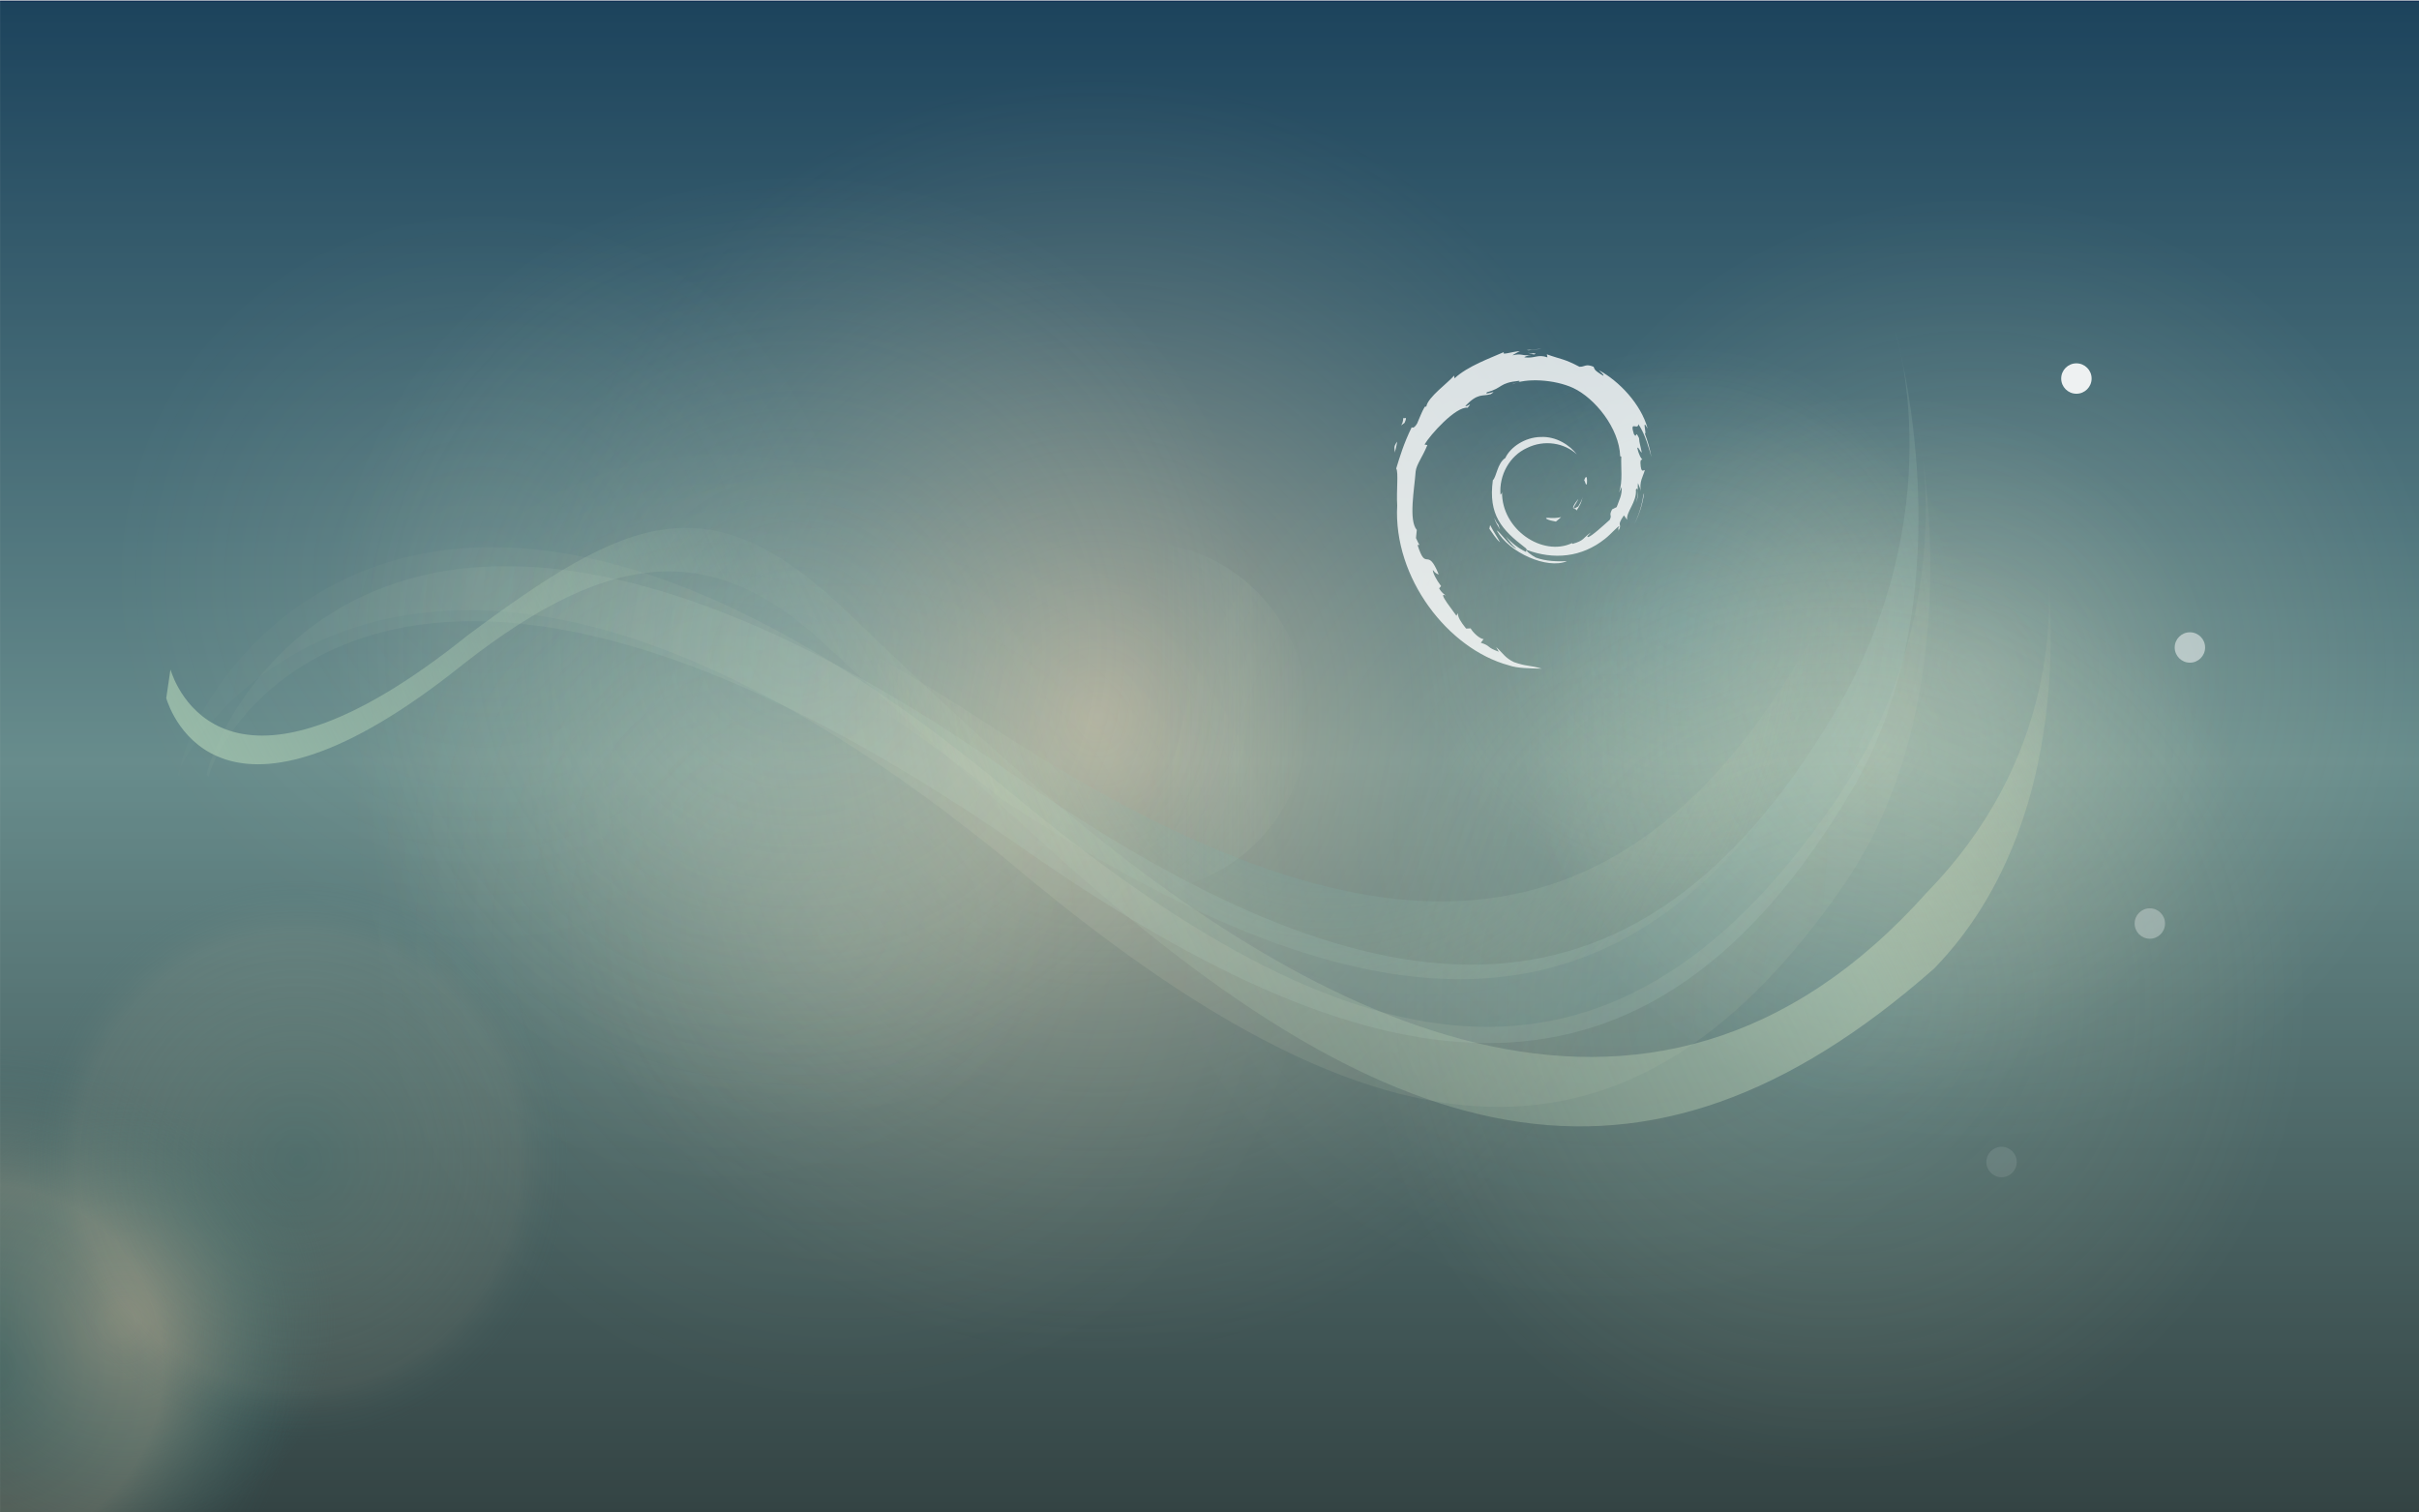
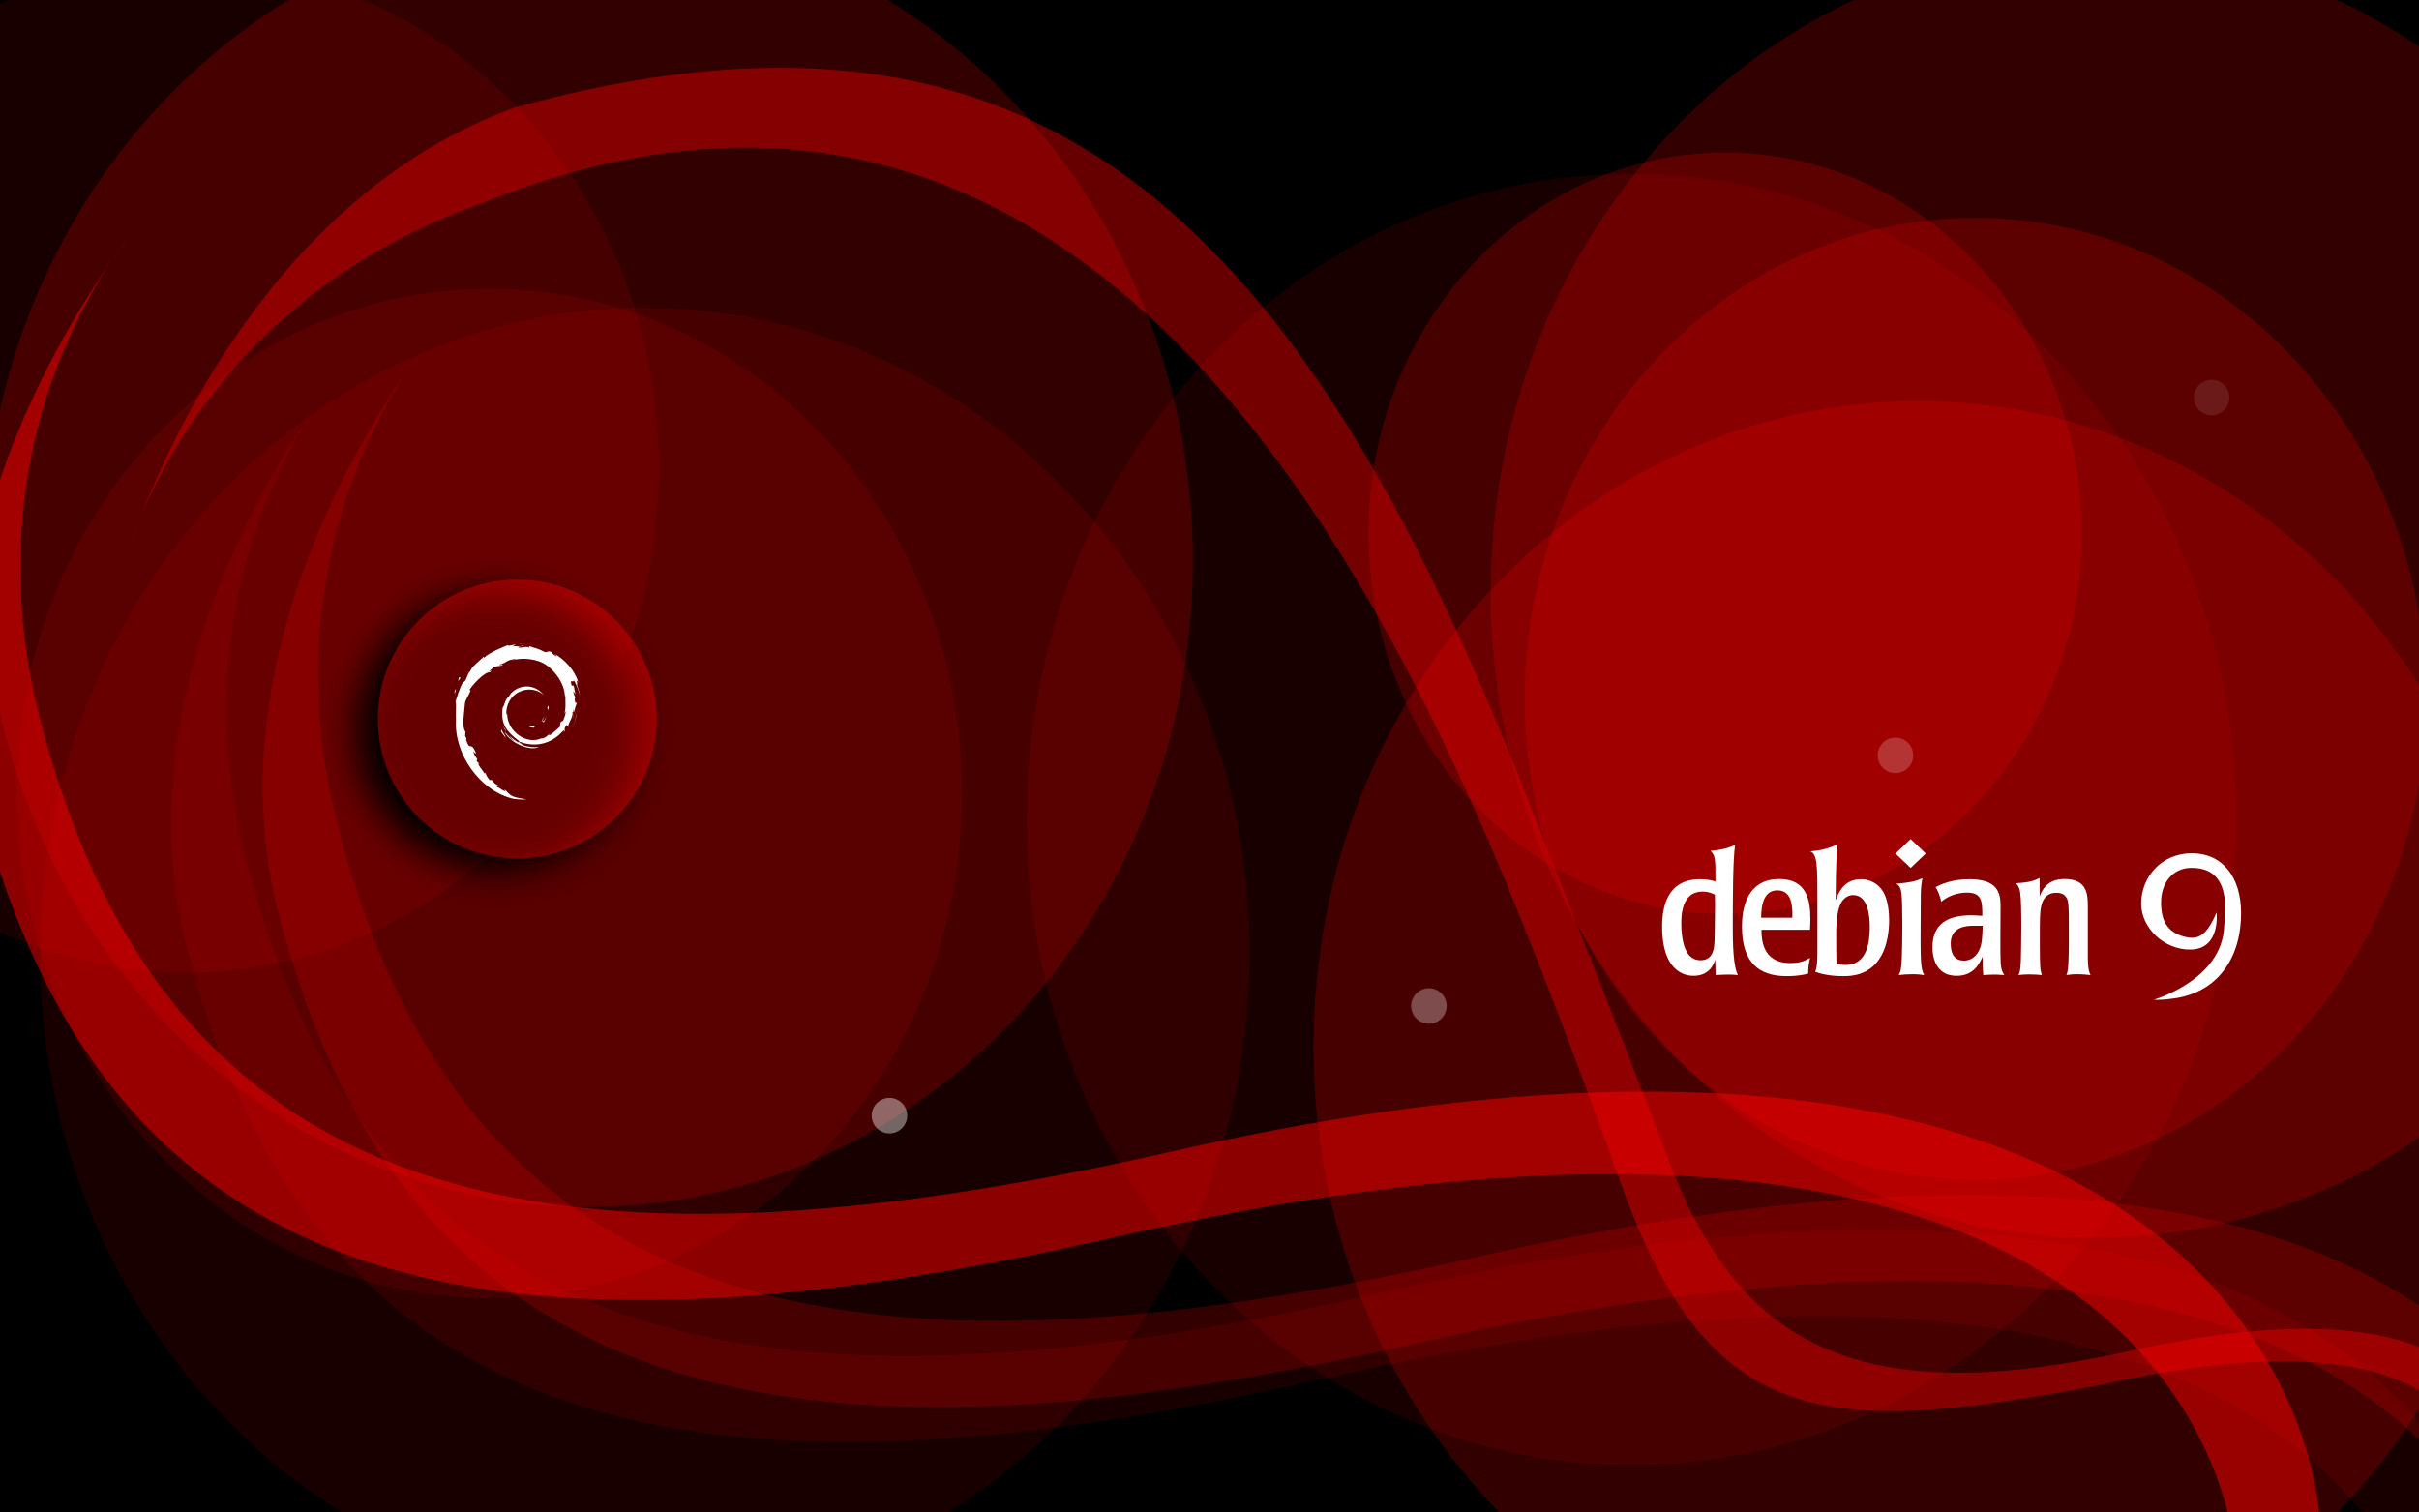
- <svg xmlns="http://www.w3.org/2000/svg" version="1.1" id="root" x="0px" y="0px" width="1280" height="800" viewBox="0 0 1280 800" enable-background="new 0 0 1920 1200" xml:space="preserve">
-   <defs id="defs4835" />
-   <g id="background_1_" transform="matrix(0.66667,0,0,0.66667,-1.09375e-6,-0.00402297)">
-     <linearGradient id="SVGID_1_" gradientUnits="userSpaceOnUse" x1="-1040.833" y1="2487.361" x2="-1040.834" y2="1289.51" gradientTransform="matrix(1,0,0,-1,2002,2490.715)">
-       <stop offset="0" style="stop-color:#133356" id="stop4642" />
-       <stop offset="0.502" style="stop-color:#7C9999" id="stop4644" />
-       <stop offset="1" style="stop-color:#333333" id="stop4646" />
-     </linearGradient>
-     <rect x="0.041" y="0.468" width="1922.25" height="1200.09" id="rect4648" style="fill:url(#SVGID_1_)" />
-   </g>
-   <g id="Layer_4" transform="matrix(0.66667,0,0,0.66667,-1.09375e-6,-0.00402297)">
-     <radialGradient id="SVGID_2_" cx="-1141.341" cy="1741.822" r="942.224" gradientTransform="matrix(0.9956,0,0,-1.1101,2007.319,2502.578)" gradientUnits="userSpaceOnUse">
-       <stop offset="0" style="stop-color:#E4C8A5;stop-opacity:0.5" id="stop4652" />
-       <stop offset="0.143" style="stop-color:#AEAB93;stop-opacity:0.437" id="stop4654" />
-       <stop offset="0.38" style="stop-color:#587E77;stop-opacity:0.333" id="stop4656" />
-       <stop offset="0.488" style="stop-color:#366C6C;stop-opacity:0.286" id="stop4658" />
-     </radialGradient>
-     <rect x="-0.709" y="1.588" width="1923" height="1198.97" id="rect4660" style="fill:url(#SVGID_2_)" />
-   </g>
-   <g id="glows" transform="matrix(0.66667,0,0,0.66667,-1.09375e-6,-0.00402297)">
-     <radialGradient id="SVGID_3_" cx="-509.973" cy="1898.18" r="279.208" gradientTransform="matrix(1,0,0,-1,2002,2490.715)" gradientUnits="userSpaceOnUse">
-       <stop offset="0" style="stop-color:#FFFCDD" id="stop4664" />
-       <stop offset="1" style="stop-color:#FEF9C8;stop-opacity:0" id="stop4666" />
-     </radialGradient>
-     <circle enable-background="new    " cx="1492.027" cy="592.535" r="279.208" id="circle4668" style="opacity:0.2;fill:url(#SVGID_3_)" />
-     <radialGradient id="SVGID_4_" cx="-665.035" cy="1994.266" r="221" gradientTransform="matrix(1,0,0,-1,2002,2490.715)" gradientUnits="userSpaceOnUse">
-       <stop offset="0" style="stop-color:#99CCCC" id="stop4671" />
-       <stop offset="1" style="stop-color:#FEF9C8;stop-opacity:0" id="stop4673" />
-     </radialGradient>
-     <circle enable-background="new    " cx="1336.965" cy="496.448" r="221" id="circle4675" style="opacity:0.2;fill:url(#SVGID_4_)" />
-     <radialGradient id="SVGID_5_" cx="-1618.96" cy="2032.268" r="293.001" gradientTransform="matrix(1,0,0,-1,2002,2490.715)" gradientUnits="userSpaceOnUse">
-       <stop offset="0" style="stop-color:#FFFCDD" id="stop4678" />
-       <stop offset="1" style="stop-color:#FEF9C8;stop-opacity:0" id="stop4680" />
-     </radialGradient>
-     <circle enable-background="new    " cx="383.04" cy="458.448" r="293.001" id="circle4682" style="opacity:0.1;fill:url(#SVGID_5_)" />
-     <radialGradient id="SVGID_6_" cx="-1430.959" cy="1843.223" r="293.001" gradientTransform="matrix(1,0,0,-1,2002,2490.715)" gradientUnits="userSpaceOnUse">
-       <stop offset="0" style="stop-color:#FFFCDD" id="stop4685" />
-       <stop offset="1" style="stop-color:#FEF9C8;stop-opacity:0" id="stop4687" />
-     </radialGradient>
-     <circle enable-background="new    " cx="571.041" cy="647.492" r="293.001" id="circle4689" style="opacity:0.1;fill:url(#SVGID_6_)" />
-     <radialGradient id="SVGID_7_" cx="-1334.625" cy="1750.389" r="374.831" gradientTransform="matrix(1,0,0,-1,2002,2490.715)" gradientUnits="userSpaceOnUse">
-       <stop offset="0" style="stop-color:#FFFCDD" id="stop4692" />
-       <stop offset="1" style="stop-color:#FEF9C8;stop-opacity:0" id="stop4694" />
-     </radialGradient>
-     <circle enable-background="new    " cx="667.375" cy="740.326" r="374.831" id="circle4696" style="opacity:0.1;fill:url(#SVGID_7_)" />
-     <radialGradient id="SVGID_8_" cx="-723.13" cy="1828.155" r="374.832" gradientTransform="matrix(1,0,0,-1,2002,2490.715)" gradientUnits="userSpaceOnUse">
-       <stop offset="0" style="stop-color:#FFFCDD" id="stop4699" />
-       <stop offset="1" style="stop-color:#FEF9C8;stop-opacity:0" id="stop4701" />
-     </radialGradient>
-     <circle enable-background="new    " cx="1278.87" cy="662.56" r="374.831" id="circle4703" style="opacity:0.1;fill:url(#SVGID_8_)" />
-     <radialGradient id="SVGID_9_" cx="-1369.772" cy="1978.154" r="374.831" gradientTransform="matrix(1,0,0,-1,2002,2490.715)" gradientUnits="userSpaceOnUse">
-       <stop offset="0" style="stop-color:#99CCCC" id="stop4706" />
-       <stop offset="1" style="stop-color:#FEF9C8;stop-opacity:0" id="stop4708" />
-     </radialGradient>
-     <circle enable-background="new    " cx="632.229" cy="512.561" r="374.831" id="circle4710" style="opacity:0.2;fill:url(#SVGID_9_)" />
-     <radialGradient id="SVGID_10_" cx="-435.471" cy="1960.155" r="374.832" gradientTransform="matrix(1,0,0,-1,2002,2490.715)" gradientUnits="userSpaceOnUse">
-       <stop offset="0" style="stop-color:#FFFCDD" id="stop4713" />
-       <stop offset="1" style="stop-color:#FEF9C8;stop-opacity:0" id="stop4715" />
-     </radialGradient>
-     <circle enable-background="new    " cx="1566.529" cy="530.56" r="374.831" id="circle4717" style="opacity:0.2;fill:url(#SVGID_10_)" />
-     <radialGradient id="SVGID_11_" cx="-545.302" cy="1696.156" r="374.832" gradientTransform="matrix(1,0,0,-1,2002,2490.715)" gradientUnits="userSpaceOnUse">
-       <stop offset="0" style="stop-color:#99CCCC" id="stop4720" />
-       <stop offset="1" style="stop-color:#FEF9C8;stop-opacity:0" id="stop4722" />
-     </radialGradient>
-     <circle enable-background="new    " cx="1456.698" cy="794.559" r="374.831" id="circle4724" style="opacity:0.2;fill:url(#SVGID_11_)" />
-   </g>
-   <g id="rounds" transform="matrix(0.66667,0,0,0.66667,-1.09375e-6,-0.00402297)">
-     <path stroke-miterlimit="10" d="M 884.235,640.436" id="path4727" style="fill:none;stroke:#ffffff;stroke-width:2;stroke-miterlimit:10" />
-     <circle enable-background="new    " cx="1738.156" cy="514.037" r="12.067" id="circle4729" style="opacity:0.5;fill:#ffffff" />
-     <circle enable-background="new    " cx="1648.067" cy="300.526" r="12.068" id="circle4731" style="opacity:0.9;fill:#ffffff" />
-     <circle enable-background="new    " cx="1588.658" cy="922.525" r="12.069" id="circle4733" style="opacity:0.1;fill:#ffffff" />
-     <circle enable-background="new    " cx="1706.35" cy="733.197" r="12.069" id="circle4735" style="opacity:0.3;fill:#ffffff" />
-   </g>
-   <g id="octopus_3_" transform="matrix(0.66667,0,0,0.66667,-1.09375e-6,-0.00402297)">
-     <radialGradient id="SVGID_12_" cx="-2910.048" cy="139.512" r="741.654" gradientTransform="matrix(1.4647,0.5424,-0.5668,1.7245,5489.249,1800.223)" gradientUnits="userSpaceOnUse">
-       <stop offset="0" style="stop-color:#99CCCC" id="stop4739" />
-       <stop offset="1" style="stop-color:#FEF9C8;stop-opacity:0" id="stop4741" />
-     </radialGradient>
-     <path enable-background="new    " d="m 1504.219,263.019 c 0,0 59.683,205.863 -35.25,365.762 C 1308.486,899.068 1099.658,874.442 813.886,674.828 310.327,323.073 171.64,584.74 165.694,616.811 l -1.707,-1.903 c 5.949,-32.076 133.185,-354.088 636.752,-2.331 285.761,199.617 494.587,224.244 655.071,-46.044 94.938,-159.906 48.409,-303.514 48.409,-303.514" id="path4743" style="opacity:0.2;fill:url(#SVGID_12_)" />
-     <radialGradient id="SVGID_13_" cx="-2945.49" cy="623.887" r="637.252" gradientTransform="matrix(1.4173,0.672,-0.6766,1.6781,5586.254,1618.66)" gradientUnits="userSpaceOnUse">
-       <stop offset="0" style="stop-color:#FFFCDD" id="stop4746" />
-       <stop offset="1" style="stop-color:#FEF9C8;stop-opacity:0" id="stop4748" />
-     </radialGradient>
-     <path enable-background="new    " d="m 1522.256,339.803 c 0,0 45.568,211.519 -59.217,363.4 C 1285.896,959.95 1080.332,916.934 810.035,691.819 333.721,295.138 149.1,583.642 141.073,615.255 l 1.336,0.721 c 1.676,-59.132 182.389,-384.368 658.698,12.315 270.3,225.113 475.856,268.121 653,11.382 104.794,-151.886 68.149,-299.87 68.149,-299.87" id="path4750" style="opacity:0.1;fill:url(#SVGID_13_)" />
-     <radialGradient id="SVGID_14_" cx="-2951.291" cy="51.822" r="238.758" gradientTransform="matrix(1.4792,0.4962,-0.5276,1.7383,5460.421,1865.706)" gradientUnits="userSpaceOnUse">
-       <stop offset="0" style="stop-color:#065E7F" id="stop4753" />
-       <stop offset="1" style="stop-color:#FEF9C8;stop-opacity:0" id="stop4755" />
-     </radialGradient>
-     <path enable-background="new    " d="m 1478.551,203.387 c 0,0 64.533,203.609 -26.834,366.085 -154.438,274.66 -364.119,256.487 -654.896,66.062 -12.755,-8.355 -570.774,-489.246 -663.819,85.567 L 144.64,595.682 c 5.214,-32.189 125.162,-357.434 637.565,-21.866 290.779,190.428 500.462,208.59 654.904,-66.06 91.358,-162.484 41.442,-304.369 41.442,-304.369" id="path4757" style="opacity:0.5;fill:url(#SVGID_14_)" />
-     <linearGradient id="SVGID_15_" gradientUnits="userSpaceOnUse" x1="849.678" y1="384.211" x2="2109.852" y2="384.211" gradientTransform="matrix(0.9907,-0.4864,0.4732,0.9638,-712.8286,963.3502)">
-       <stop offset="0" style="stop-color:#ABCCB3;stop-opacity:0.7" id="stop4760" />
-       <stop offset="0.33" style="stop-color:#B4CFB5;stop-opacity:0.05" id="stop4762" />
-       <stop offset="0.803" style="stop-color:#C1D4B7;stop-opacity:0.5" id="stop4764" />
-       <stop offset="1" style="stop-color:#FEF9C8;stop-opacity:0" id="stop4766" />
-     </linearGradient>
-     <path d="m 1623.155,437.662 c 0,0 29.559,144.122 -93.468,270.521 C 1307.554,957.298 1032.849,806.33 822.725,624.521 804.153,608.453 757.457,567.747 673.656,486.956 562.97,380.244 498.732,409.559 371.133,504.436 178.431,659.147 138.716,542.505 135.286,531.548 l -3.339,22.765 c 3.427,10.957 43.147,127.602 235.848,-27.113 120.033,-93.971 199.952,-96.273 286.375,-16.218 86.427,80.059 90.568,82.611 171.021,155.954 276.011,251.637 476.988,306.997 709.857,102.094 123.021,-126.408 88.107,-331.368 88.107,-331.368" id="path4768" style="fill:url(#SVGID_15_)" />
-   </g>
-   <g id="bubble" transform="matrix(0.66667,0,0,0.66667,-1.09375e-6,-0.00402297)">
-     <radialGradient id="SVGID_16_" cx="-868.367" cy="1081.078" r="70.523" gradientTransform="matrix(2.398,0,0,-2.4744,2179.818,3724.128)" gradientUnits="userSpaceOnUse">
-       <stop offset="0.059" style="stop-color:#AEAB93;stop-opacity:0.437" id="stop4772" />
-       <stop offset="0.572" style="stop-color:#587E77;stop-opacity:0.333" id="stop4774" />
-       <stop offset="1" style="stop-color:#366C6C;stop-opacity:0" id="stop4776" />
-     </radialGradient>
-     <ellipse cx="97.473" cy="1049.109" rx="169.118" ry="174.502" id="ellipse4778" style="fill:url(#SVGID_16_)" />
-     <radialGradient id="SVGID_17_" cx="-913.381" cy="1066.641" r="103.04" gradientTransform="matrix(2.398,0,0,-2.4744,2179.818,3724.128)" gradientUnits="userSpaceOnUse">
-       <stop offset="3.896629e-004" style="stop-color:#587E77;stop-opacity:0.333" id="stop4781" />
-       <stop offset="0.562" style="stop-color:#AEAB93;stop-opacity:0.3" id="stop4783" />
-       <stop offset="1" style="stop-color:#366C6C;stop-opacity:0" id="stop4785" />
-     </radialGradient>
-     <path d="m -10.47,829.873 c 136.466,0 247.093,114.147 247.093,254.955 0,140.813 -110.626,254.963 -247.093,254.963 -136.465,0 -247.091,-114.148 -247.091,-254.963 0,-140.808 110.626,-254.955 247.091,-254.955 z" id="path4787" style="fill:url(#SVGID_17_)" />
-     <radialGradient id="SVGID_18_" cx="-564.454" cy="1002.299" r="103.037" gradientTransform="matrix(3.1212,0,0,-3.2305,1998.397,4159.737)" gradientUnits="userSpaceOnUse">
-       <stop offset="3.896629e-004" style="stop-color:#587E77;stop-opacity:0.333" id="stop4790" />
-       <stop offset="0.547" style="stop-color:#AEAB93;stop-opacity:0.1" id="stop4792" />
-       <stop offset="0.67" style="stop-color:#366C6C;stop-opacity:0" id="stop4794" />
-     </radialGradient>
-     <path d="m 236.623,588.955 c 177.612,0 321.599,149.021 321.599,332.854 0,183.842 -143.985,332.864 -321.599,332.864 -177.615,0 -321.602,-149.022 -321.602,-332.864 0.001,-183.831 143.987,-332.854 321.602,-332.854 z" id="path4796" style="fill:url(#SVGID_18_)" />
-     <linearGradient id="SVGID_19_" gradientUnits="userSpaceOnUse" x1="-588.046" y1="1275.031" x2="-475.989" y2="1275.031" gradientTransform="matrix(2.398,0,0,-2.4744,2179.818,3724.128)">
-       <stop offset="0.547" style="stop-color:#99CCCC;stop-opacity:0" id="stop4799" />
-       <stop offset="0.793" style="stop-color:#C8E1CA;stop-opacity:0.8" id="stop4801" />
-       <stop offset="1" style="stop-color:#FEF9C8;stop-opacity:0" id="stop4803" />
-     </linearGradient>
-     <ellipse enable-background="new    " cx="904.039" cy="569.188" rx="134.355" ry="138.635" id="ellipse4805" style="opacity:0.1;fill:url(#SVGID_19_)" />
-   </g>
-   <g id="logoGroup_1_" transform="matrix(0.66667,0,0,0.66667,-1.09375e-6,-0.00402297)" style="opacity:0.8">
-     <g id="logo_1_" enable-background="new    ">
-       <path d="m 1228.652,411.082 c -4.202,0.056 0.799,2.162 6.293,3.012 1.521,-1.188 2.89,-2.382 4.111,-3.549 -3.411,0.834 -6.891,0.857 -10.404,0.537" id="path4809" style="fill:#ffffff" />
-       <path d="m 1251.229,405.455 c 2.511,-3.467 4.334,-7.244 4.981,-11.156 -0.563,2.784 -2.075,5.188 -3.505,7.739 -7.863,4.956 -0.745,-2.938 0,-5.943 -8.45,10.646 -1.165,6.382 -1.472,9.36" id="path4811" style="fill:#ffffff" />
-       <path d="m 1259.568,383.761 c 0.512,-7.571 -1.485,-5.172 -2.16,-2.291 0.781,0.416 1.403,5.345 2.16,2.291" id="path4813" style="fill:#ffffff" />
-       <path d="m 1212.697,280.219 c 2.249,0.405 4.854,0.711 4.479,1.253 2.463,-0.55 3.021,-1.037 -4.479,-1.253" id="path4815" style="fill:#ffffff" />
-       <path d="m 1217.173,281.464 -1.575,0.332 1.479,-0.139 0.096,-0.193" id="path4817" style="fill:#ffffff" />
-       <path d="m 1287.198,386.638 c 0.251,6.8 -1.992,10.104 -4.018,15.951 l -3.636,1.813 c -2.979,5.777 0.298,3.671 -1.842,8.265 -4.646,4.13 -14.096,12.925 -17.107,13.729 -2.211,-0.049 1.49,-2.608 1.98,-3.607 -6.225,4.271 -4.994,6.409 -14.506,9.009 l -0.28,-0.624 c -23.454,11.038 -56.027,-10.83 -55.605,-40.667 -0.247,1.896 -0.711,1.424 -1.229,2.187 -1.213,-15.349 7.098,-30.76 21.088,-37.067 13.688,-6.772 29.743,-4.005 39.541,5.151 -5.385,-7.055 -16.104,-14.532 -28.808,-13.844 -12.447,0.204 -24.094,8.117 -27.981,16.7 -6.377,4.018 -7.119,15.474 -9.896,17.573 -3.737,27.478 7.028,39.343 25.258,53.308 2.859,1.939 0.807,2.229 1.188,3.702 -6.055,-2.827 -11.594,-7.111 -16.15,-12.349 2.419,3.53 5.026,6.97 8.402,9.68 -5.714,-1.931 -13.343,-13.832 -15.563,-14.316 9.844,17.619 39.914,30.897 55.682,24.306 -7.296,0.272 -16.556,0.152 -24.743,-2.879 -3.446,-1.773 -8.12,-5.434 -7.29,-6.115 21.506,8.026 43.706,6.076 62.309,-8.836 4.732,-3.686 9.904,-9.953 11.396,-10.04 -2.254,3.388 0.387,1.629 -1.347,4.611 4.709,-7.602 -2.051,-3.098 4.87,-13.125 l 2.563,3.515 c -0.956,-6.317 7.844,-13.979 6.942,-23.959 2.021,-3.054 2.247,3.287 0.108,10.302 2.974,-7.791 0.791,-9.039 1.548,-15.474 0.813,2.163 1.906,4.463 2.461,6.737 -1.933,-7.527 1.982,-12.669 2.952,-17.049 -0.96,-0.422 -2.984,3.326 -3.453,-5.56 0.072,-3.866 1.077,-2.027 1.466,-2.979 -0.752,-0.438 -2.738,-3.4 -3.949,-9.077 0.872,-1.332 2.346,3.459 3.531,3.652 -0.76,-4.51 -2.084,-7.955 -2.146,-11.42 -3.484,-7.292 -1.234,0.976 -4.06,-3.128 -3.718,-11.587 3.075,-2.688 3.545,-7.951 5.623,8.155 8.826,20.791 10.302,26.025 -1.128,-6.38 -2.938,-12.563 -5.161,-18.548 1.713,0.726 -2.766,-13.128 2.223,-3.954 -5.317,-19.554 -22.746,-37.825 -38.776,-46.395 1.954,1.792 4.438,4.046 3.551,4.401 -7.979,-4.739 -6.579,-5.116 -7.721,-7.124 -6.493,-2.641 -6.926,0.218 -11.214,0.012 -12.247,-6.5 -14.605,-5.809 -25.877,-9.88 l 0.506,2.407 c -8.104,-2.709 -9.448,1.01 -18.222,0.007 -0.521,-0.42 2.817,-1.51 5.565,-1.909 -7.841,1.038 -7.472,-1.548 -15.146,0.289 1.886,-1.325 3.891,-2.212 5.907,-3.335 -6.392,0.392 -15.271,3.721 -12.532,0.683 -10.437,4.661 -28.961,11.193 -39.358,20.941 l -0.326,-2.185 c -4.761,5.723 -20.771,17.078 -22.051,24.497 l -1.271,0.289 c -2.479,4.2 -4.087,8.957 -6.05,13.271 -3.245,5.529 -4.756,2.13 -4.293,2.995 -6.377,12.931 -9.549,23.788 -12.284,32.708 1.952,2.906 0.046,17.542 0.788,29.25 -3.202,57.837 40.589,114.001 88.457,126.958 7.014,2.521 17.447,2.423 26.317,2.673 -10.468,-2.99 -11.821,-1.586 -22.021,-5.147 -7.355,-3.464 -8.973,-7.412 -14.184,-11.941 l 2.062,3.643 c -10.216,-3.619 -5.938,-4.478 -14.261,-7.109 l 2.209,-2.873 c -3.313,-0.249 -8.776,-5.577 -10.27,-8.539 l -3.63,0.146 c -4.351,-5.366 -6.676,-9.241 -6.498,-12.246 l -1.176,2.091 c -1.328,-2.272 -16.02,-20.15 -8.396,-15.989 -1.416,-1.293 -3.304,-2.104 -5.338,-5.818 l 1.548,-1.765 c -3.661,-4.716 -6.756,-10.778 -6.516,-12.792 1.957,2.642 3.313,3.137 4.656,3.59 -9.261,-22.986 -9.782,-1.262 -16.8,-23.393 l 1.489,-0.119 c -1.139,-1.727 -1.833,-3.573 -2.746,-5.402 l 0.648,-6.434 c -6.666,-7.699 -1.859,-32.783 -0.898,-46.535 0.666,-5.594 5.564,-11.549 9.293,-20.887 l -2.272,-0.393 c 4.349,-7.563 24.781,-30.403 34.258,-29.232 4.587,-5.76 -0.915,-0.021 -1.813,-1.468 10.081,-10.426 13.244,-7.362 20.044,-9.247 7.331,-4.345 -6.29,1.703 -2.815,-1.649 12.677,-3.239 8.982,-7.359 25.52,-9.003 1.743,0.988 -4.043,1.529 -5.494,2.813 10.56,-5.168 33.418,-3.984 48.271,2.868 17.228,8.061 36.578,31.86 37.346,54.245 l 0.869,0.23 c -0.433,8.899 1.369,19.195 -1.765,28.651 l 2.125,-4.497" id="path4819" style="fill:#ffffff" />
-       <path d="m 1182.734,416.851 -0.594,2.95 c 2.762,3.756 4.96,7.833 8.489,10.753 -2.54,-4.945 -4.424,-6.997 -7.895,-13.703" id="path4821" style="fill:#ffffff" />
-       <path d="m 1189.268,416.597 c -1.468,-1.613 -2.331,-3.564 -3.307,-5.504 0.932,3.411 2.834,6.34 4.599,9.327 l -1.292,-3.823" id="path4823" style="fill:#ffffff" />
-       <path d="m 1304.932,391.458 -0.605,1.553 c -1.129,8.048 -3.59,16.014 -7.336,23.396 4.14,-7.793 6.807,-16.313 7.941,-24.949" id="path4825" style="fill:#ffffff" />
-       <path d="m 1213.533,278.199 c 2.842,-1.036 6.988,-0.57 10.014,-1.258 -3.938,0.336 -7.854,0.531 -11.719,1.021 l 1.705,0.237" id="path4827" style="fill:#ffffff" />
-       <path d="m 1113.665,331.303 c 0.657,6.064 -4.562,8.419 1.15,4.416 3.071,-6.907 -1.189,-1.907 -1.15,-4.416" id="path4829" style="fill:#ffffff" />
-       <path d="m 1106.943,359.383 c 1.313,-4.043 1.562,-6.473 2.063,-8.813 -3.645,4.655 -1.683,5.645 -2.063,8.813" id="path4831" style="fill:#ffffff" />
+ <svg xmlns="http://www.w3.org/2000/svg" version="1.1" id="root" x="0px" y="0px" width="1365.333" height="853.333" viewBox="0 0 1280 800" enable-background="new 0 0 1920 1200" xml:space="preserve">
+   <defs id="defs188">
+     <filter style="color-interpolation-filters:sRGB" id="filter992" x="-0.156" width="1.312" y="-0.156" height="1.312">
+       <feGaussianBlur stdDeviation="13.01" id="feGaussianBlur994" />
+     </filter>
+   </defs>
+   <g transform="matrix(0.7375081,0,0,0.7375081,-104.5572,-0.1948571)" id="background" style="fill:#000000;fill-opacity:1">
+     <g id="background_1_" style="fill:#000000;fill-opacity:1">
+       <linearGradient id="SVGID_1_" gradientUnits="userSpaceOnUse" x1="-1423.411" y1="-3714.993" x2="-1423.412" y2="-2611.604" gradientTransform="translate(2381.039,3709.038)">
+         <stop offset="0" style="stop-color:#133356" id="stop6" />
+         <stop offset="0.502" style="stop-color:#7C9999" id="stop8" />
+         <stop offset="1" style="stop-color:#333333" id="stop10" />
+       </linearGradient>
+       <rect x="-9.36" y="-8.61" width="1933.976" height="1105.453" id="rect12" style="fill:#000000;fill-opacity:1" />
+     </g>
+     <g id="Layer_4" style="fill:#000000;fill-opacity:1">
+       <radialGradient id="SVGID_2_" cx="-1527.168" cy="-2837.252" r="916.006" gradientTransform="matrix(1.0299,0,0,1.0518,2440.248,3498.963)" gradientUnits="userSpaceOnUse">
+         <stop offset="0" style="stop-color:#E4C8A5;stop-opacity:0.5" id="stop16" />
+         <stop offset="0.143" style="stop-color:#AEAB93;stop-opacity:0.437" id="stop18" />
+         <stop offset="0.38" style="stop-color:#587E77;stop-opacity:0.333" id="stop20" />
+         <stop offset="0.488" style="stop-color:#366C6C;stop-opacity:0.286" id="stop22" />
+       </radialGradient>
+       <rect x="-9.36" y="-7.921" width="1933.976" height="1104.42" id="rect24" style="fill:#000000;fill-opacity:1" />
    </g>
  </g>
-   <rect style="opacity:1;fill:none;fill-opacity:1;stroke:none" id="rect4602" width="1280.006" height="800.004" x="0" y="-0.004" />
+   <g id="glows" transform="matrix(0.8781496,0,0,0.9378363,-272.6407,-104.7601)" style="opacity:1;fill:#ff0000;fill-opacity:1">
+     <radialGradient id="SVGID_3_" cx="-880.329" cy="-3202.961" r="271.44" gradientTransform="translate(2381.039,3709.038)" gradientUnits="userSpaceOnUse">
+       <stop offset="0" style="stop-color:#FFFCDD" id="stop28" />
+       <stop offset="1" style="stop-color:#FEF9C8;stop-opacity:0" id="stop30" />
+     </radialGradient>
+     <circle enable-background="new    " cx="1500.71" cy="506.077" r="271.441" id="circle32" style="opacity:0.2;fill:#ff0000;fill-opacity:1" />
+     <radialGradient id="SVGID_4_" cx="-1031.077" cy="-3296.374" r="214.852" gradientTransform="translate(2381.039,3709.038)" gradientUnits="userSpaceOnUse">
+       <stop offset="0" style="stop-color:#99CCCC" id="stop35" />
+       <stop offset="1" style="stop-color:#FEF9C8;stop-opacity:0" id="stop37" />
+     </radialGradient>
+     <circle enable-background="new    " cx="1349.963" cy="412.664" r="214.853" id="circle39" style="opacity:0.2;fill:#ff0000;fill-opacity:1" />
+     <radialGradient id="SVGID_5_" cx="-1958.456" cy="-3333.318" r="284.85" gradientTransform="translate(2381.039,3709.038)" gradientUnits="userSpaceOnUse">
+       <stop offset="0" style="stop-color:#FFFCDD" id="stop42" />
+       <stop offset="1" style="stop-color:#FEF9C8;stop-opacity:0" id="stop44" />
+     </radialGradient>
+     <circle enable-background="new    " cx="422.583" cy="375.72" r="284.85" id="circle46" style="opacity:0.1;fill:#ff0000;fill-opacity:1" />
+     <radialGradient id="SVGID_6_" cx="-1775.687" cy="-3149.533" r="284.85" gradientTransform="translate(2381.039,3709.038)" gradientUnits="userSpaceOnUse">
+       <stop offset="0" style="stop-color:#FFFCDD" id="stop49" />
+       <stop offset="1" style="stop-color:#FEF9C8;stop-opacity:0" id="stop51" />
+     </radialGradient>
+     <circle enable-background="new    " cx="605.352" cy="559.505" r="284.85" id="circle53" style="opacity:0.1;fill:#ff0000;fill-opacity:1" />
+     <radialGradient id="SVGID_7_" cx="-1682.033" cy="-3059.282" r="364.403" gradientTransform="translate(2381.039,3709.038)" gradientUnits="userSpaceOnUse">
+       <stop offset="0" style="stop-color:#FFFCDD" id="stop56" />
+       <stop offset="1" style="stop-color:#FEF9C8;stop-opacity:0" id="stop58" />
+     </radialGradient>
+     <circle enable-background="new    " cx="699.006" cy="649.756" r="364.403" id="circle60" style="opacity:0.1;fill:#ff0000;fill-opacity:1" />
+     <radialGradient id="SVGID_8_" cx="-1087.554" cy="-3134.885" r="364.402" gradientTransform="translate(2381.039,3709.038)" gradientUnits="userSpaceOnUse">
+       <stop offset="0" style="stop-color:#FFFCDD" id="stop63" />
+       <stop offset="1" style="stop-color:#FEF9C8;stop-opacity:0" id="stop65" />
+     </radialGradient>
+     <path enable-background="new    " d="m 1293.485,209.751 c 201.253,0 364.401,163.145 364.401,364.402 0,201.259 -163.148,364.401 -364.401,364.401 -201.253,0 -364.402,-163.146 -364.402,-364.399 0,-201.257 163.149,-364.404 364.402,-364.404 z" id="path67" style="opacity:0.1;fill:#ff0000;fill-opacity:1" />
+     <radialGradient id="SVGID_9_" cx="-1716.201" cy="-3280.709" r="364.402" gradientTransform="translate(2381.039,3709.038)" gradientUnits="userSpaceOnUse">
+       <stop offset="0" style="stop-color:#99CCCC" id="stop70" />
+       <stop offset="1" style="stop-color:#FEF9C8;stop-opacity:0" id="stop72" />
+     </radialGradient>
+     <circle enable-background="new    " cx="664.839" cy="428.329" r="364.402" id="circle74" style="opacity:0.2;fill:#ff0000;fill-opacity:1" />
+     <radialGradient id="SVGID_10_" cx="-807.9" cy="-3263.21" r="364.403" gradientTransform="translate(2381.039,3709.038)" gradientUnits="userSpaceOnUse">
+       <stop offset="0" style="stop-color:#FFFCDD" id="stop77" />
+       <stop offset="1" style="stop-color:#FEF9C8;stop-opacity:0" id="stop79" />
+     </radialGradient>
+     <circle enable-background="new    " cx="1573.139" cy="445.828" r="364.403" id="circle81" style="opacity:0.2;fill:#ff0000;fill-opacity:1" />
+     <radialGradient id="SVGID_11_" cx="-914.674" cy="-3006.559" r="364.402" gradientTransform="translate(2381.039,3709.038)" gradientUnits="userSpaceOnUse">
+       <stop offset="0" style="stop-color:#99CCCC" id="stop84" />
+       <stop offset="1" style="stop-color:#FEF9C8;stop-opacity:0" id="stop86" />
+     </radialGradient>
+     <circle enable-background="new    " cx="1466.365" cy="702.48" r="364.402" id="circle88" style="opacity:0.2;fill:#ff0000;fill-opacity:1" />
+   </g>
+   <g transform="matrix(0.7375081,0,0,0.7375081,-104.5572,-0.1948571)" id="octopus_1_" style="fill:#ff0000;fill-opacity:1">
+     <radialGradient id="SVGID_12_" cx="13584.957" cy="3721.352" r="684.922" gradientTransform="rotate(180,7343.162,2240.189)" gradientUnits="userSpaceOnUse">
+       <stop offset="0" style="stop-color:#BCCCB3" id="stop92" />
+       <stop offset="1" style="stop-color:#FEF9C8;stop-opacity:0" id="stop94" />
+     </radialGradient>
+     <path enable-background="new    " d="m 383.459,270.992 c 0,0 -161.611,198.069 -107.826,408.315 90.922,355.392 366.209,412.201 812.128,311.096 785.779,-178.168 812.933,219.711 807.101,256.653 l 42.657,-61.847 C 1943.352,1148.267 1916.192,750.395 1130.42,928.555 684.498,1029.661 409.211,972.856 318.292,617.46 264.508,407.218 383.459,270.992 383.459,270.992" id="path96" style="opacity:0.1;fill:#ff0000;fill-opacity:1" />
+     <radialGradient id="SVGID_13_" cx="13381.236" cy="3981.431" r="1372.653" gradientTransform="rotate(180,7343.162,2240.189)" gradientUnits="userSpaceOnUse">
+       <stop offset="0" style="stop-color:#BCCCB3" id="stop99" />
+       <stop offset="1" style="stop-color:#FEF9C8;stop-opacity:0" id="stop101" />
+     </radialGradient>
+     <path enable-background="new    " d="m 235.482,169.127 c 0,0 -161.611,198.072 -107.828,408.317 90.921,355.39 366.207,412.199 812.131,311.095 785.769,-178.168 812.931,219.709 807.098,256.652 l 55.174,-5.571 C 1829.435,1077.132 1768.213,648.53 982.444,826.692 536.521,927.798 261.235,870.987 170.316,515.596 116.531,305.353 235.482,169.127 235.482,169.127" id="path103" style="opacity:0.5;fill:#ff0000;fill-opacity:1" />
+     <radialGradient id="SVGID_14_" cx="13519.34" cy="3746.436" r="684.921" gradientTransform="rotate(180,7343.162,2240.189)" gradientUnits="userSpaceOnUse">
+       <stop offset="0" style="stop-color:#BCCCB3" id="stop106" />
+       <stop offset="1" style="stop-color:#FEF9C8;stop-opacity:0" id="stop108" />
+     </radialGradient>
+     <path enable-background="new    " d="m 449.079,245.911 c 0,0 -161.611,198.073 -107.828,408.314 90.922,355.394 366.208,412.199 812.128,311.096 785.771,-178.162 812.933,219.709 807.1,256.651 l 42.658,-61.839 C 2008.97,1123.191 1981.81,725.311 1196.038,903.479 750.117,1004.585 474.83,947.774 383.911,592.384 330.127,382.135 449.079,245.911 449.079,245.911" id="path110" style="opacity:0.2;fill:#ff0000;fill-opacity:1" />
+     <linearGradient id="SVGID_15_" gradientUnits="userSpaceOnUse" x1="12747.42" y1="3910.324" x2="14452.203" y2="3910.324" gradientTransform="rotate(180,7343.162,2240.189)">
+       <stop offset="0" style="stop-color:#ABCCB3;stop-opacity:0.7" id="stop113" />
+       <stop offset="0.33" style="stop-color:#B4CFB5;stop-opacity:0.05" id="stop115" />
+       <stop offset="0.803" style="stop-color:#C1D4B7;stop-opacity:0.5" id="stop117" />
+       <stop offset="1" style="stop-color:#FEF9C8;stop-opacity:0" id="stop119" />
+     </linearGradient>
+     <path enable-background="new    " d="m 234.122,395.557 c 0,0 46.072,-174.883 250.301,-248.261 380.134,-155.523 599.966,158.606 731.945,472.082 11.666,27.705 40.83,97.698 88.949,231.851 63.561,177.193 150.193,179.351 342.267,143.215 296.29,-67.183 276.379,82.848 274.173,96.779 l 16.085,-23.315 c 2.208,-13.928 22.115,-163.959 -274.173,-96.784 -183.259,39.2 -272.41,-1.188 -323.818,-135.941 C 1288.439,700.437 1285.274,695.391 1236.78,571.259 1070.404,145.353 879.534,-23.687 511.697,77.291 307.473,150.671 234.122,395.557 234.122,395.557" id="path121" style="opacity:0.4;fill:#ff0000;fill-opacity:1" />
+   </g>
+   <g transform="matrix(0.7375081,0,0,0.7375081,-104.5572,-0.1948571)" id="rounds">
+     <path stroke-miterlimit="10" d="M 1234.628,684.753" id="path124" style="fill:none;stroke:#ffffff;stroke-width:2;stroke-miterlimit:10" />
+     <circle enable-background="new    " cx="1166.981" cy="722.208" r="12.742" id="circle126" style="opacity:0.3;fill:#ffffff" />
+     <circle enable-background="new    " cx="1501.709" cy="542.349" r="12.744" id="circle128" style="opacity:0.2;fill:#ffffff" />
+     <circle enable-background="new    " cx="1728.585" cy="285.548" r="12.742" id="circle130" style="opacity:0.1;fill:#ffffff" />
+     <circle enable-background="new    " cx="779.931" cy="800.892" r="12.743" id="circle132" style="opacity:0.4;fill:#ffffff" />
+   </g>
+   <circle style="opacity:1;fill:#000000;fill-opacity:1;stroke-width:0.7;filter:url(#filter992)" id="circle135-3" r="100.076" cy="363.718" cx="347.918" enable-background="new    " transform="matrix(0.7375081,0,0,0.7375081,5.886092,118.3181)" />
+   <circle style="opacity:0.4;fill:#fe0000;fill-opacity:1;stroke-width:0.516" id="circle135" cy="380.566" cx="273.741" enable-background="new    " r="73.806" />
+   <g enable-background="new    " id="logo_1_" transform="matrix(0.5162556,0,0,0.5162556,8.932263,114.0333)">
+     <path style="fill:#ffffff" id="path138" d="m 525.504,523.351 c -2.653,0.029 0.502,1.357 3.967,1.893 0.96,-0.75 1.823,-1.502 2.596,-2.239 -2.153,0.533 -4.348,0.547 -6.563,0.346" />
+     <path style="fill:#ffffff" id="path140" d="m 539.746,519.8 c 1.59,-2.186 2.735,-4.57 3.139,-7.038 -0.357,1.762 -1.309,3.273 -2.207,4.881 -4.962,3.133 -0.467,-1.847 -0.013,-3.747 -5.321,6.715 -0.726,4.026 -0.919,5.904" />
+     <path style="fill:#ffffff" id="path142" d="m 545.007,506.114 c 0.323,-4.777 -0.938,-3.261 -1.356,-1.445 0.486,0.261 0.879,3.372 1.356,1.445" />
+     <path style="fill:#ffffff" id="path144" d="m 515.438,440.791 c 1.418,0.261 3.062,0.45 2.825,0.791 1.553,-0.348 1.906,-0.654 -2.825,-0.791" />
+     <path style="fill:#ffffff" id="path146" d="m 518.265,441.578 -0.992,0.215 0.93,-0.094 0.062,-0.121" />
+     <path style="fill:#ffffff" id="path148" d="m 562.436,507.93 c 0.15,4.286 -1.255,6.376 -2.532,10.063 l -2.288,1.147 c -1.885,3.65 0.182,2.327 -1.156,5.212 -2.937,2.612 -8.891,8.155 -10.794,8.659 -1.398,-0.032 0.95,-1.646 1.245,-2.277 -3.919,2.693 -3.139,4.036 -9.15,5.683 l -0.178,-0.392 c -14.795,6.962 -35.342,-6.825 -35.078,-25.651 -0.155,1.194 -0.448,0.896 -0.777,1.375 -0.763,-9.683 4.476,-19.405 13.306,-23.385 8.649,-4.274 18.775,-2.532 24.944,3.25 -3.395,-4.451 -10.159,-9.176 -18.167,-8.73 -7.849,0.139 -15.208,5.125 -17.648,10.538 -4.028,2.532 -4.49,9.761 -6.241,11.082 -2.368,17.334 4.436,24.82 15.934,33.635 1.803,1.229 0.507,1.401 0.75,2.33 -3.829,-1.785 -7.312,-4.487 -10.188,-7.793 1.526,2.23 3.18,4.395 5.303,6.096 -3.604,-1.215 -8.415,-8.729 -9.819,-9.03 6.209,11.12 25.175,19.503 35.125,15.333 -4.602,0.173 -10.442,0.096 -15.616,-1.816 -2.167,-1.114 -5.124,-3.423 -4.597,-3.859 13.563,5.064 27.564,3.829 39.306,-5.572 2.988,-2.327 6.251,-6.279 7.191,-6.333 -1.418,2.128 0.243,1.025 -0.848,2.903 2.972,-4.8 -1.293,-1.954 3.07,-8.283 l 1.605,2.219 c -0.603,-3.99 4.957,-8.819 4.388,-15.119 1.277,-1.924 1.418,2.078 0.062,6.502 1.876,-4.917 0.5,-5.693 0.977,-9.762 0.514,1.362 1.201,2.815 1.56,4.253 -1.224,-4.755 1.244,-8 1.862,-10.755 -0.607,-0.266 -1.884,2.092 -2.178,-3.508 0.043,-2.439 0.68,-1.277 0.923,-1.881 -0.475,-0.275 -1.73,-2.145 -2.492,-5.731 0.548,-0.838 1.479,2.181 2.229,2.302 -0.48,-2.848 -1.315,-5.017 -1.354,-7.204 -2.205,-4.598 -0.783,0.619 -2.566,-1.966 -2.34,-7.311 1.941,-1.692 2.24,-5.012 3.544,5.144 5.569,13.112 6.501,16.421 -0.708,-4.027 -1.843,-7.92 -3.257,-11.703 1.073,0.465 -1.744,-8.285 1.397,-2.492 -3.343,-12.336 -14.35,-23.867 -24.461,-29.268 1.236,1.13 2.803,2.551 2.249,2.774 -5.044,-2.99 -4.153,-3.227 -4.88,-4.494 -4.101,-1.672 -4.36,0.139 -7.068,0.008 -7.725,-4.103 -9.215,-3.667 -16.324,-6.23 l 0.321,1.519 c -5.12,-1.711 -5.964,0.635 -11.492,0.006 -0.335,-0.263 1.774,-0.952 3.509,-1.203 -4.95,0.654 -4.719,-0.976 -9.555,0.182 1.191,-0.831 2.45,-1.397 3.727,-2.103 -4.031,0.251 -9.634,2.346 -7.908,0.426 -6.583,2.938 -18.267,7.068 -24.828,13.216 l -0.206,-1.376 c -3.014,3.61 -13.104,10.771 -13.915,15.454 l -0.796,0.182 c -1.559,2.654 -2.572,5.652 -3.821,8.367 -2.045,3.486 -2.999,1.342 -2.705,1.883 -4.024,8.163 -6.018,15.009 -7.751,20.639 1.235,1.84 0.03,11.068 0.496,18.451 -2.014,36.477 25.605,71.918 55.802,80.09 4.424,1.594 10.998,1.529 16.604,1.681 -6.607,-1.884 -7.459,-0.993 -13.894,-3.247 -4.639,-2.186 -5.657,-4.681 -8.946,-7.534 l 1.301,2.294 c -6.445,-2.284 -3.748,-2.819 -8.995,-4.481 l 1.395,-1.806 c -2.086,-0.159 -5.529,-3.519 -6.474,-5.389 l -2.289,0.099 c -2.743,-3.384 -4.211,-5.831 -4.103,-7.724 l -0.749,1.315 c -0.83,-1.438 -10.106,-12.704 -5.289,-10.086 -0.896,-0.816 -2.087,-1.32 -3.379,-3.665 l 0.988,-1.115 c -2.321,-2.977 -4.272,-6.792 -4.112,-8.076 1.236,1.671 2.088,1.978 2.938,2.265 -5.854,-14.5 -6.178,-0.791 -10.596,-14.761 l 0.938,-0.072 c -0.709,-1.087 -1.154,-2.254 -1.727,-3.412 l 0.412,-4.063 c -4.203,-4.859 -1.175,-20.679 -0.567,-29.352 0.421,-3.531 3.504,-7.285 5.853,-13.183 l -1.433,-0.25 c 2.734,-4.767 15.633,-19.181 21.61,-18.447 2.896,-3.625 -0.578,-0.018 -1.146,-0.924 6.359,-6.583 8.361,-4.639 12.646,-5.831 4.633,-2.738 -3.969,1.073 -1.772,-1.038 8,-2.046 5.661,-4.638 16.102,-5.685 1.1,0.628 -2.552,0.961 -3.463,1.772 6.663,-3.26 21.084,-2.521 30.447,1.804 10.871,5.083 23.074,20.097 23.558,34.223 l 0.547,0.141 c -0.273,5.614 0.869,12.111 -1.114,18.081 l 1.321,-2.806" />
+     <path style="fill:#ffffff" id="path150" d="m 496.537,526.989 -0.374,1.86 c 1.743,2.37 3.129,4.939 5.355,6.784 -1.603,-3.119 -2.79,-4.41 -4.981,-8.644" />
+     <path style="fill:#ffffff" id="path152" d="m 500.655,526.832 c -0.915,-1.025 -1.473,-2.248 -2.086,-3.468 0.588,2.157 1.787,3.992 2.9,5.889 l -0.814,-2.421" />
+     <path style="fill:#ffffff" id="path154" d="m 573.625,510.97 -0.385,0.979 c -0.708,5.08 -2.256,10.104 -4.629,14.758 2.614,-4.913 4.298,-10.287 5.014,-15.737" />
+     <path style="fill:#ffffff" id="path156" d="m 515.965,439.515 c 1.803,-0.66 4.409,-0.358 6.317,-0.791 -2.486,0.213 -4.957,0.338 -7.392,0.639 l 1.075,0.152" />
+     <path style="fill:#ffffff" id="path158" d="m 452.966,473.019 c 0.414,3.827 -2.88,5.311 0.724,2.78 1.939,-4.353 -0.747,-1.197 -0.724,-2.78" />
+     <path style="fill:#ffffff" id="path160" d="m 448.724,490.734 c 0.831,-2.551 0.99,-4.08 1.308,-5.561 -2.305,2.938 -1.067,3.562 -1.308,5.561" />
+   </g>
+   <g id="debian_1_" transform="matrix(0.9022705,0,0,0.8616984,-400.2336,-98.81001)">
+     <g id="g163">
+       <path d="m 1449.401,671.188 c -0.101,0.11 -0.101,17.342 -0.319,21.84 -0.21,3.636 -0.536,11.449 -8.242,11.449 -7.924,0 -9.851,-9.099 -10.49,-13.06 -0.751,-4.387 -0.751,-8.032 -0.751,-9.631 0,-5.138 0.321,-19.485 12.417,-19.485 3.643,0 5.676,1.073 7.281,1.924 z m -31.041,12.636 c 0,30.186 16.057,30.186 18.41,30.186 6.637,0 10.921,-3.643 12.74,-9.955 l 0.216,9.523 c 2.032,-0.103 4.071,-0.318 7.389,-0.318 1.178,0 2.134,0 2.998,0.106 0.857,0 1.712,0.105 2.677,0.212 -1.715,-3.421 -2.998,-11.125 -2.998,-27.832 0,-16.267 0,-43.778 1.394,-52.131 -3.853,1.823 -7.176,3.002 -14.455,3.642 2.895,3.104 2.895,4.711 2.895,18.834 -2.031,-0.638 -4.604,-1.39 -8.991,-1.39 -19.17,0.004 -22.275,16.7 -22.275,29.123" id="path165" style="fill:#ffffff" />
+       <path d="m 1476.411,678.358 c 0.106,-8.883 1.932,-16.803 9.529,-16.803 8.353,0 8.988,9.2 8.776,16.803 z m 28.902,1.075 c 0,-12.524 -2.457,-24.836 -18.297,-24.836 -21.839,0 -21.839,24.198 -21.839,29.33 0,21.733 9.74,30.294 26.115,30.294 7.276,0 10.811,-1.065 12.74,-1.606 -0.103,-3.853 0.426,-6.313 1.072,-9.629 -2.248,1.394 -5.139,3.213 -11.564,3.213 -16.699,0 -16.914,-15.208 -16.914,-20.448 h 28.479 l 0.208,-6.318" id="path167" style="fill:#ffffff" />
+       <path d="m 1540.139,684.035 c 0,9.954 -1.818,23.334 -14.235,23.334 -1.719,0 -3.854,-0.322 -5.247,-0.644 -0.216,-3.853 -0.216,-10.488 -0.216,-18.195 0,-9.206 0.959,-14.016 1.715,-16.379 2.248,-7.598 7.277,-7.702 8.242,-7.702 8.136,0 9.741,11.238 9.741,19.586 z m -30.721,11.668 c 0,7.922 0,12.416 -1.285,15.842 4.389,1.715 9.848,2.676 16.381,2.676 4.172,0 16.271,0 22.799,-13.379 3.105,-6.207 4.175,-14.561 4.175,-20.875 0,-3.858 -0.427,-12.311 -3.534,-17.665 -2.995,-5.027 -7.814,-7.597 -12.949,-7.597 -10.274,0 -13.269,8.563 -14.874,12.951 0,-5.455 0.103,-24.511 0.956,-34.252 -6.955,3.213 -11.242,3.741 -15.841,4.172 4.178,1.713 4.178,8.782 4.178,31.795 v 26.332" id="path169" style="fill:#ffffff" />
+       <path d="m 1572.065,713.578 c -2.143,-0.318 -3.645,-0.535 -6.746,-0.535 -3.423,0 -5.779,0.217 -8.243,0.535 1.073,-2.033 1.499,-2.998 1.82,-9.949 0.427,-9.53 0.535,-35.012 -0.213,-40.364 -0.538,-4.069 -1.498,-4.711 -2.996,-5.776 8.776,-0.859 11.234,-1.498 15.305,-3.425 -0.853,4.707 -0.967,7.071 -0.967,14.238 -0.212,36.929 -0.319,40.886 2.04,45.276" id="path171" style="fill:#ffffff" />
+       <path d="m 1606.345,683.281 c -0.218,6.747 -0.323,11.458 -2.145,15.206 -2.251,4.818 -5.996,6.209 -8.776,6.209 -6.43,0 -7.818,-5.348 -7.818,-10.594 0,-10.062 8.997,-10.815 13.057,-10.815 h 5.686 v -0.006 0 z m -29.443,13.17 c 0,6.745 2.035,13.483 8.032,16.379 2.675,1.18 5.351,1.18 6.209,1.18 9.849,0 13.164,-7.284 15.201,-11.778 -0.105,4.711 0,7.599 0.318,11.347 1.928,-0.103 3.854,-0.318 7.07,-0.318 1.82,0 3.528,0.216 5.348,0.318 -1.179,-1.816 -1.819,-2.892 -2.143,-7.063 -0.213,-4.066 -0.213,-8.136 -0.213,-13.808 l 0.104,-21.838 c 0,-8.142 -2.141,-16.168 -18.201,-16.168 -10.592,0 -16.803,3.213 -19.909,4.819 1.286,2.354 2.362,4.386 3.32,8.992 4.183,-3.642 9.637,-5.569 15.199,-5.569 8.891,0 8.891,5.895 8.891,14.239 -2.033,-0.104 -3.746,-0.317 -6.64,-0.317 -13.593,-10e-4 -22.586,5.238 -22.586,19.585" id="path173" style="fill:#ffffff" />
+       <path d="m 1668,702.981 c 0.105,3.64 0.105,7.494 1.602,10.599 -2.359,-0.218 -3.747,-0.537 -8.137,-0.537 -2.569,0 -3.956,0.221 -5.995,0.537 0.427,-1.394 0.645,-1.923 0.862,-3.746 0.318,-2.459 0.538,-10.707 0.538,-13.599 v -11.56 c 0,-5.032 0,-12.314 -0.33,-14.879 -0.215,-1.815 -0.743,-6.745 -6.958,-6.745 -6.102,0 -8.132,4.495 -8.885,8.135 -0.853,3.744 -0.853,7.815 -0.853,23.657 0.101,13.703 0.101,14.982 1.174,18.732 -1.819,-0.212 -4.069,-0.423 -7.273,-0.423 -2.572,0 -4.287,0.101 -6.421,0.423 0.75,-1.714 1.179,-2.57 1.391,-8.562 0.219,-5.894 0.646,-34.795 -0.324,-41.642 -0.532,-4.178 -1.606,-5.138 -2.779,-6.211 8.674,-0.429 11.452,-1.819 14.131,-3.213 v 11.344 c 1.283,-3.319 3.959,-10.708 14.664,-10.708 13.385,0 13.487,9.741 13.596,16.165 v 32.233" id="path175" style="fill:#ffffff" />
+       <path d="m 1572.969,638.913 -8.868,8.861 -8.86,-8.861 8.86,-8.861 8.868,8.861" id="path177" style="fill:#ffffff" />
+     </g>
+     <g id="_x39_">
+       <g id="g180">
+         <g id="g182">
+           <path d="m 1728.581,697.889 c -15.674,0.464 -29.287,-13.274 -29.287,-28.164 0,-16.489 11.934,-30.97 29.765,-30.97 17.822,0 28.82,14.482 28.82,36.736 0,19.18 -6.425,32.587 -15.014,40.907 -6.701,6.565 -15.957,10.587 -25.339,11.664 -4.286,0.668 -8.038,0.803 -10.856,0.668 0,0 40.037,-12.034 41.296,-44.969 0.276,-7.367 5.366,-36.693 -19.842,-36.023 -10.049,0.264 -17.164,8.849 -17.164,21.183 0,10.854 3.337,18.55 14.339,21.244 7.688,1.885 12.513,-1.094 18.209,-15.016 -0.01,0 2.516,22.229 -14.927,22.74 z" id="path184" style="fill:#ffffff" />
+         </g>
+       </g>
+     </g>
+   </g>
</svg>
